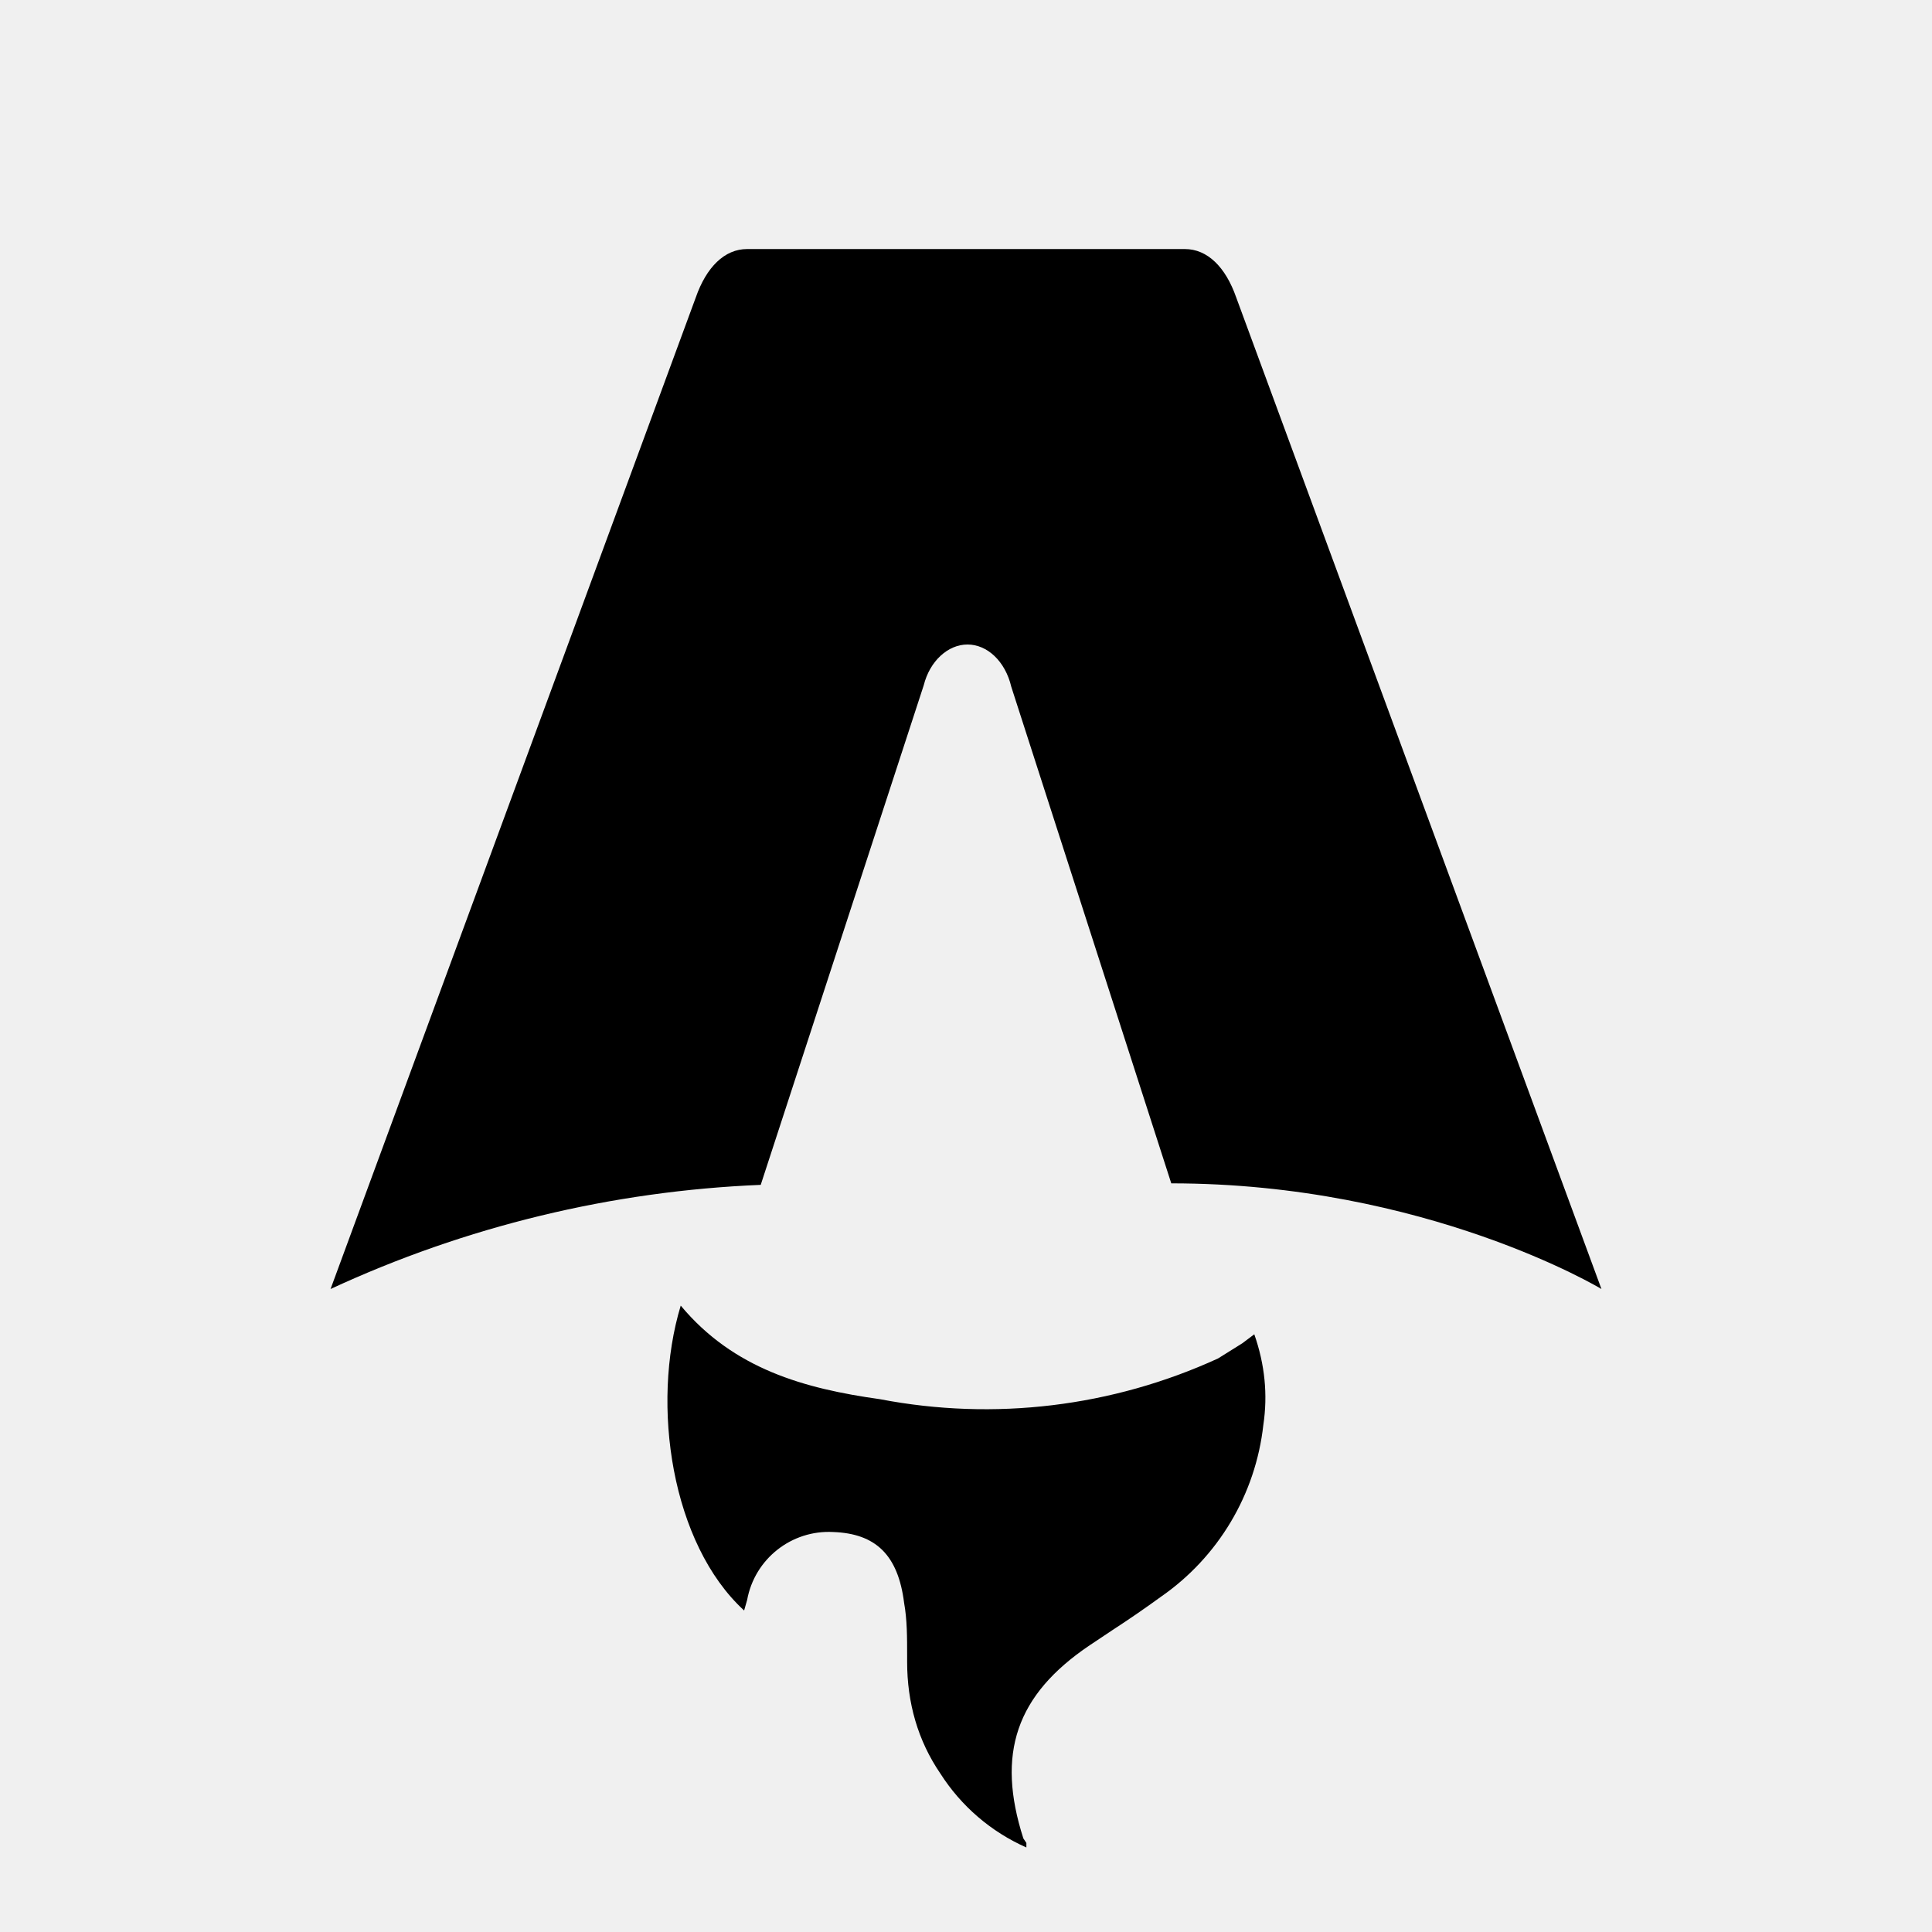
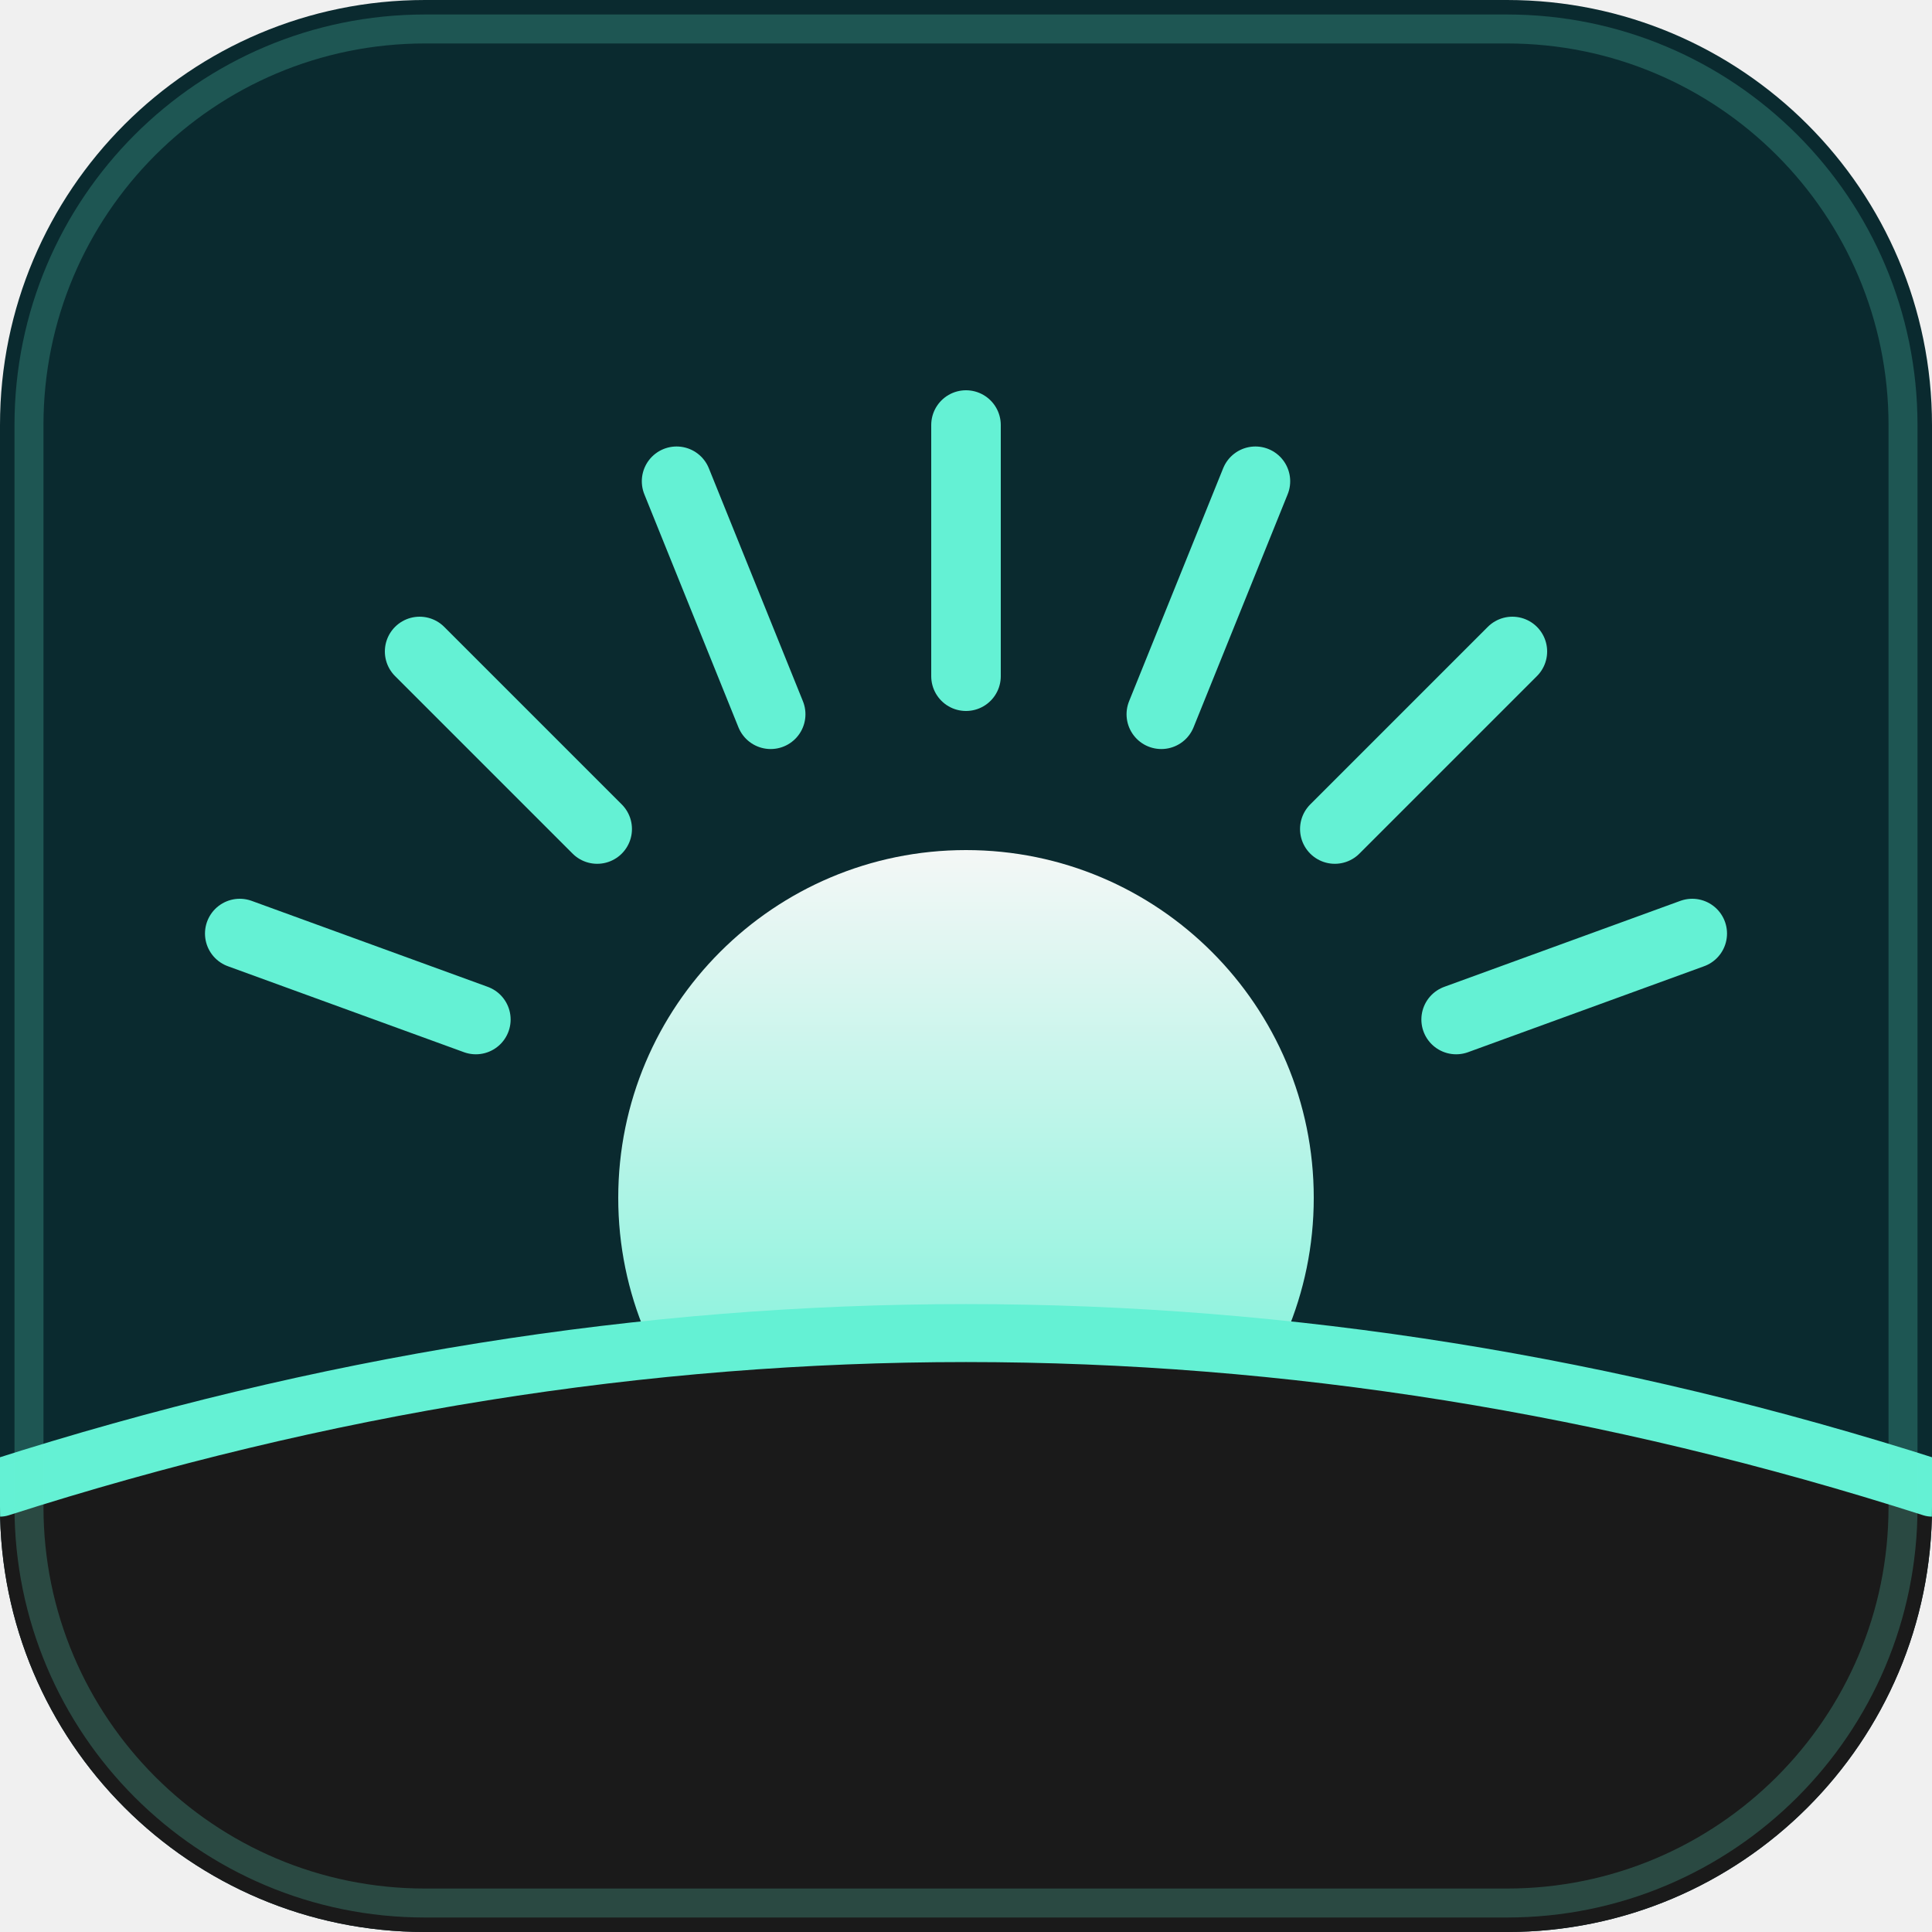
- <svg xmlns="http://www.w3.org/2000/svg" fill="none" viewBox="0 0 128 128">
-   <path d="M50.4 78.5a75.1 75.1 0 0 0-28.5 6.9l24.2-65.7c.7-2 1.9-3.2 3.4-3.2h29c1.5 0 2.7 1.2 3.4 3.2l24.2 65.7s-11.6-7-28.5-7L67 45.5c-.4-1.7-1.6-2.8-2.9-2.8-1.3 0-2.5 1.1-2.9 2.7L50.4 78.5Zm-1.1 28.2Zm-4.2-20.2c-2 6.6-.6 15.8 4.2 20.2a17.5 17.5 0 0 1 .2-.7 5.5 5.5 0 0 1 5.7-4.5c2.8.1 4.3 1.5 4.7 4.7.2 1.1.2 2.3.2 3.5v.4c0 2.7.7 5.2 2.2 7.4a13 13 0 0 0 5.7 4.9v-.3l-.2-.3c-1.8-5.6-.5-9.5 4.4-12.8l1.5-1a73 73 0 0 0 3.2-2.2 16 16 0 0 0 6.8-11.4c.3-2 .1-4-.6-6l-.8.6-1.6 1a37 37 0 0 1-22.4 2.7c-5-.7-9.7-2-13.2-6.2Z" />
-   <style>
-         path { fill: #000; }
-         @media (prefers-color-scheme: dark) {
-             path { fill: #FFF; }
-         }
-     </style>
+ <svg xmlns="http://www.w3.org/2000/svg" viewBox="0 0 100 100">
+   <defs>
+     <linearGradient id="sun" x1="0" y1="0" x2="0" y2="1">
+       <stop offset="0" stop-color="#F4F7F6" />
+       <stop offset="1" stop-color="#64F1D4" />
+     </linearGradient>
+     <clipPath id="round">
+       <rect width="100" height="100" rx="22" />
+     </clipPath>
+   </defs>
+   <g clip-path="url(#round)">
+     <rect width="100" height="100" rx="22" fill="#0A2A2F" />
+     <g stroke="#64F1D4" stroke-width="3.6" stroke-linecap="round" fill="none">
+       <line x1="24.63" y1="52.77" x2="12.41" y2="48.32" />
+       <line x1="30.91" y1="42.91" x2="21.72" y2="33.72" />
+       <line x1="39.89" y1="36.97" x2="35.02" y2="24.91" />
+       <line x1="50.00" y1="35.00" x2="50.00" y2="22.00" />
+       <line x1="60.11" y1="36.97" x2="64.98" y2="24.91" />
+       <line x1="69.09" y1="42.91" x2="78.28" y2="33.72" />
+       <line x1="75.37" y1="52.77" x2="87.59" y2="48.32" />
+     </g>
+     <circle cx="50" cy="62" r="18" fill="url(#sun)" />
+     <path d="M0 77 Q50 61 100 77 L100 100 L0 100 Z" fill="#1A1A1A" />
+     <path d="M0 77 Q50 61 100 77" fill="none" stroke="#64F1D4" stroke-width="3" stroke-linecap="round" />
+     <rect x="1.5" y="1.5" width="97" height="97" rx="20.5" fill="none" stroke="#64F1D4" stroke-opacity="0.22" stroke-width="1.5" />
+   </g>
</svg>
